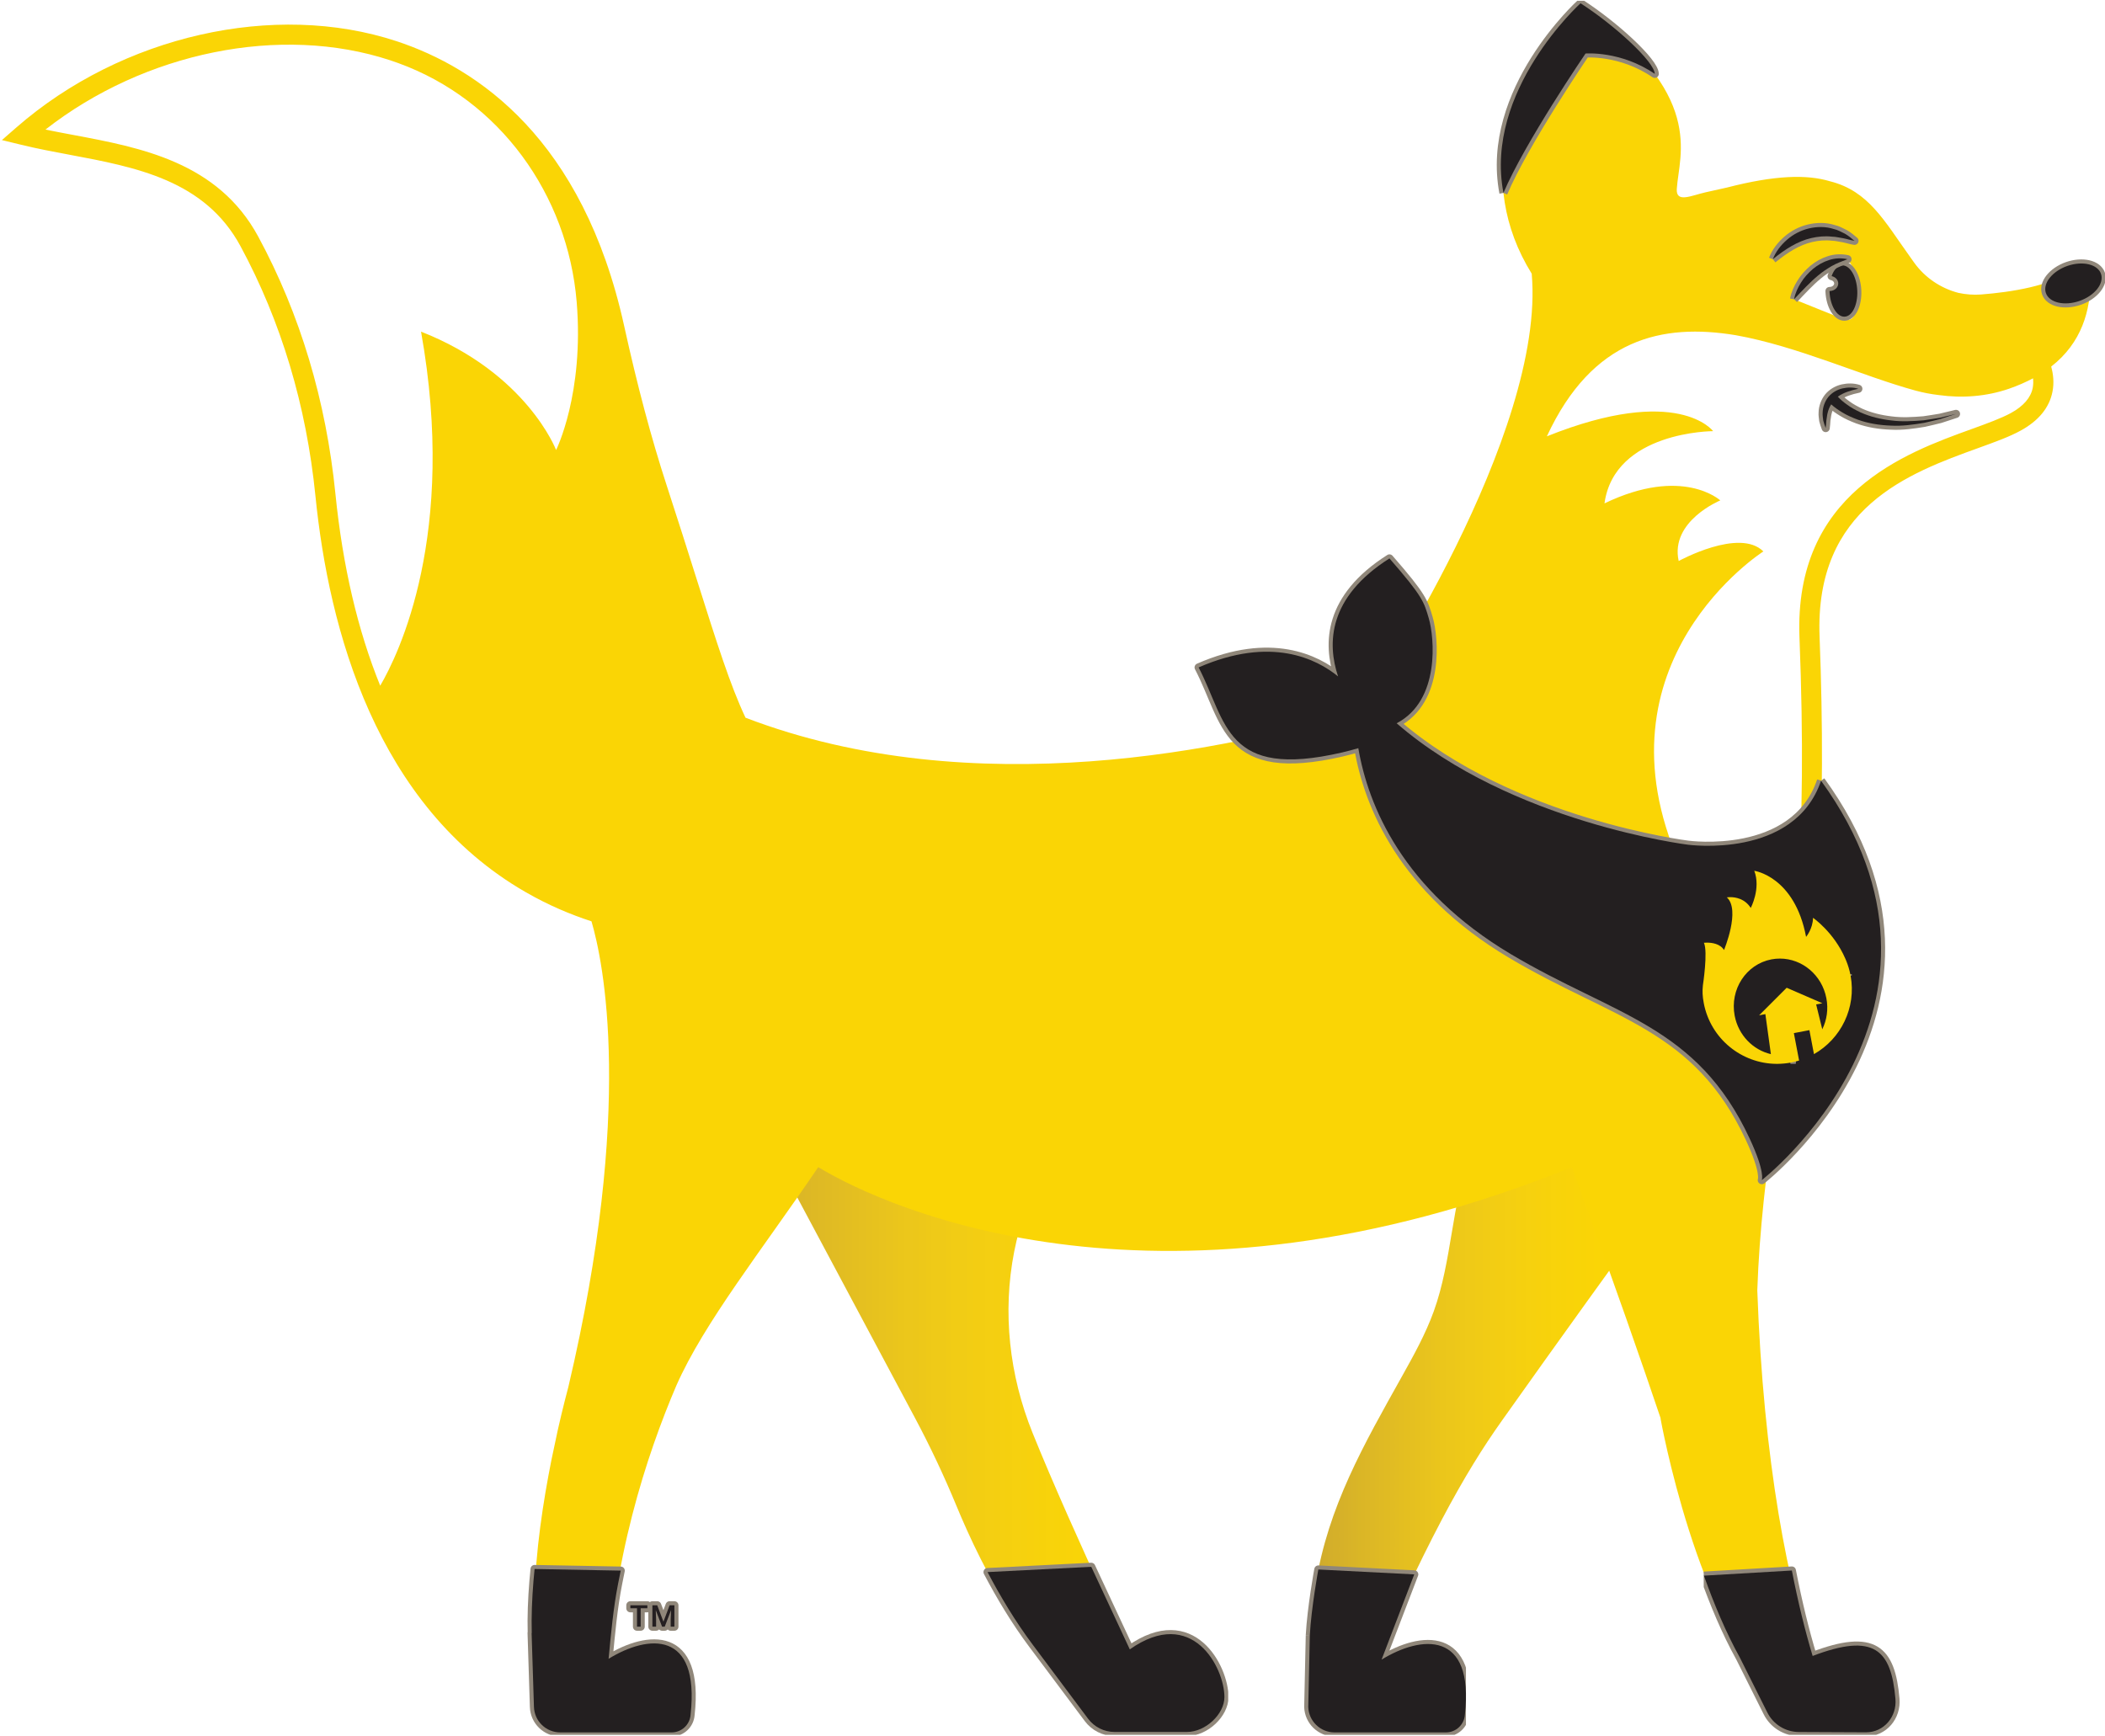
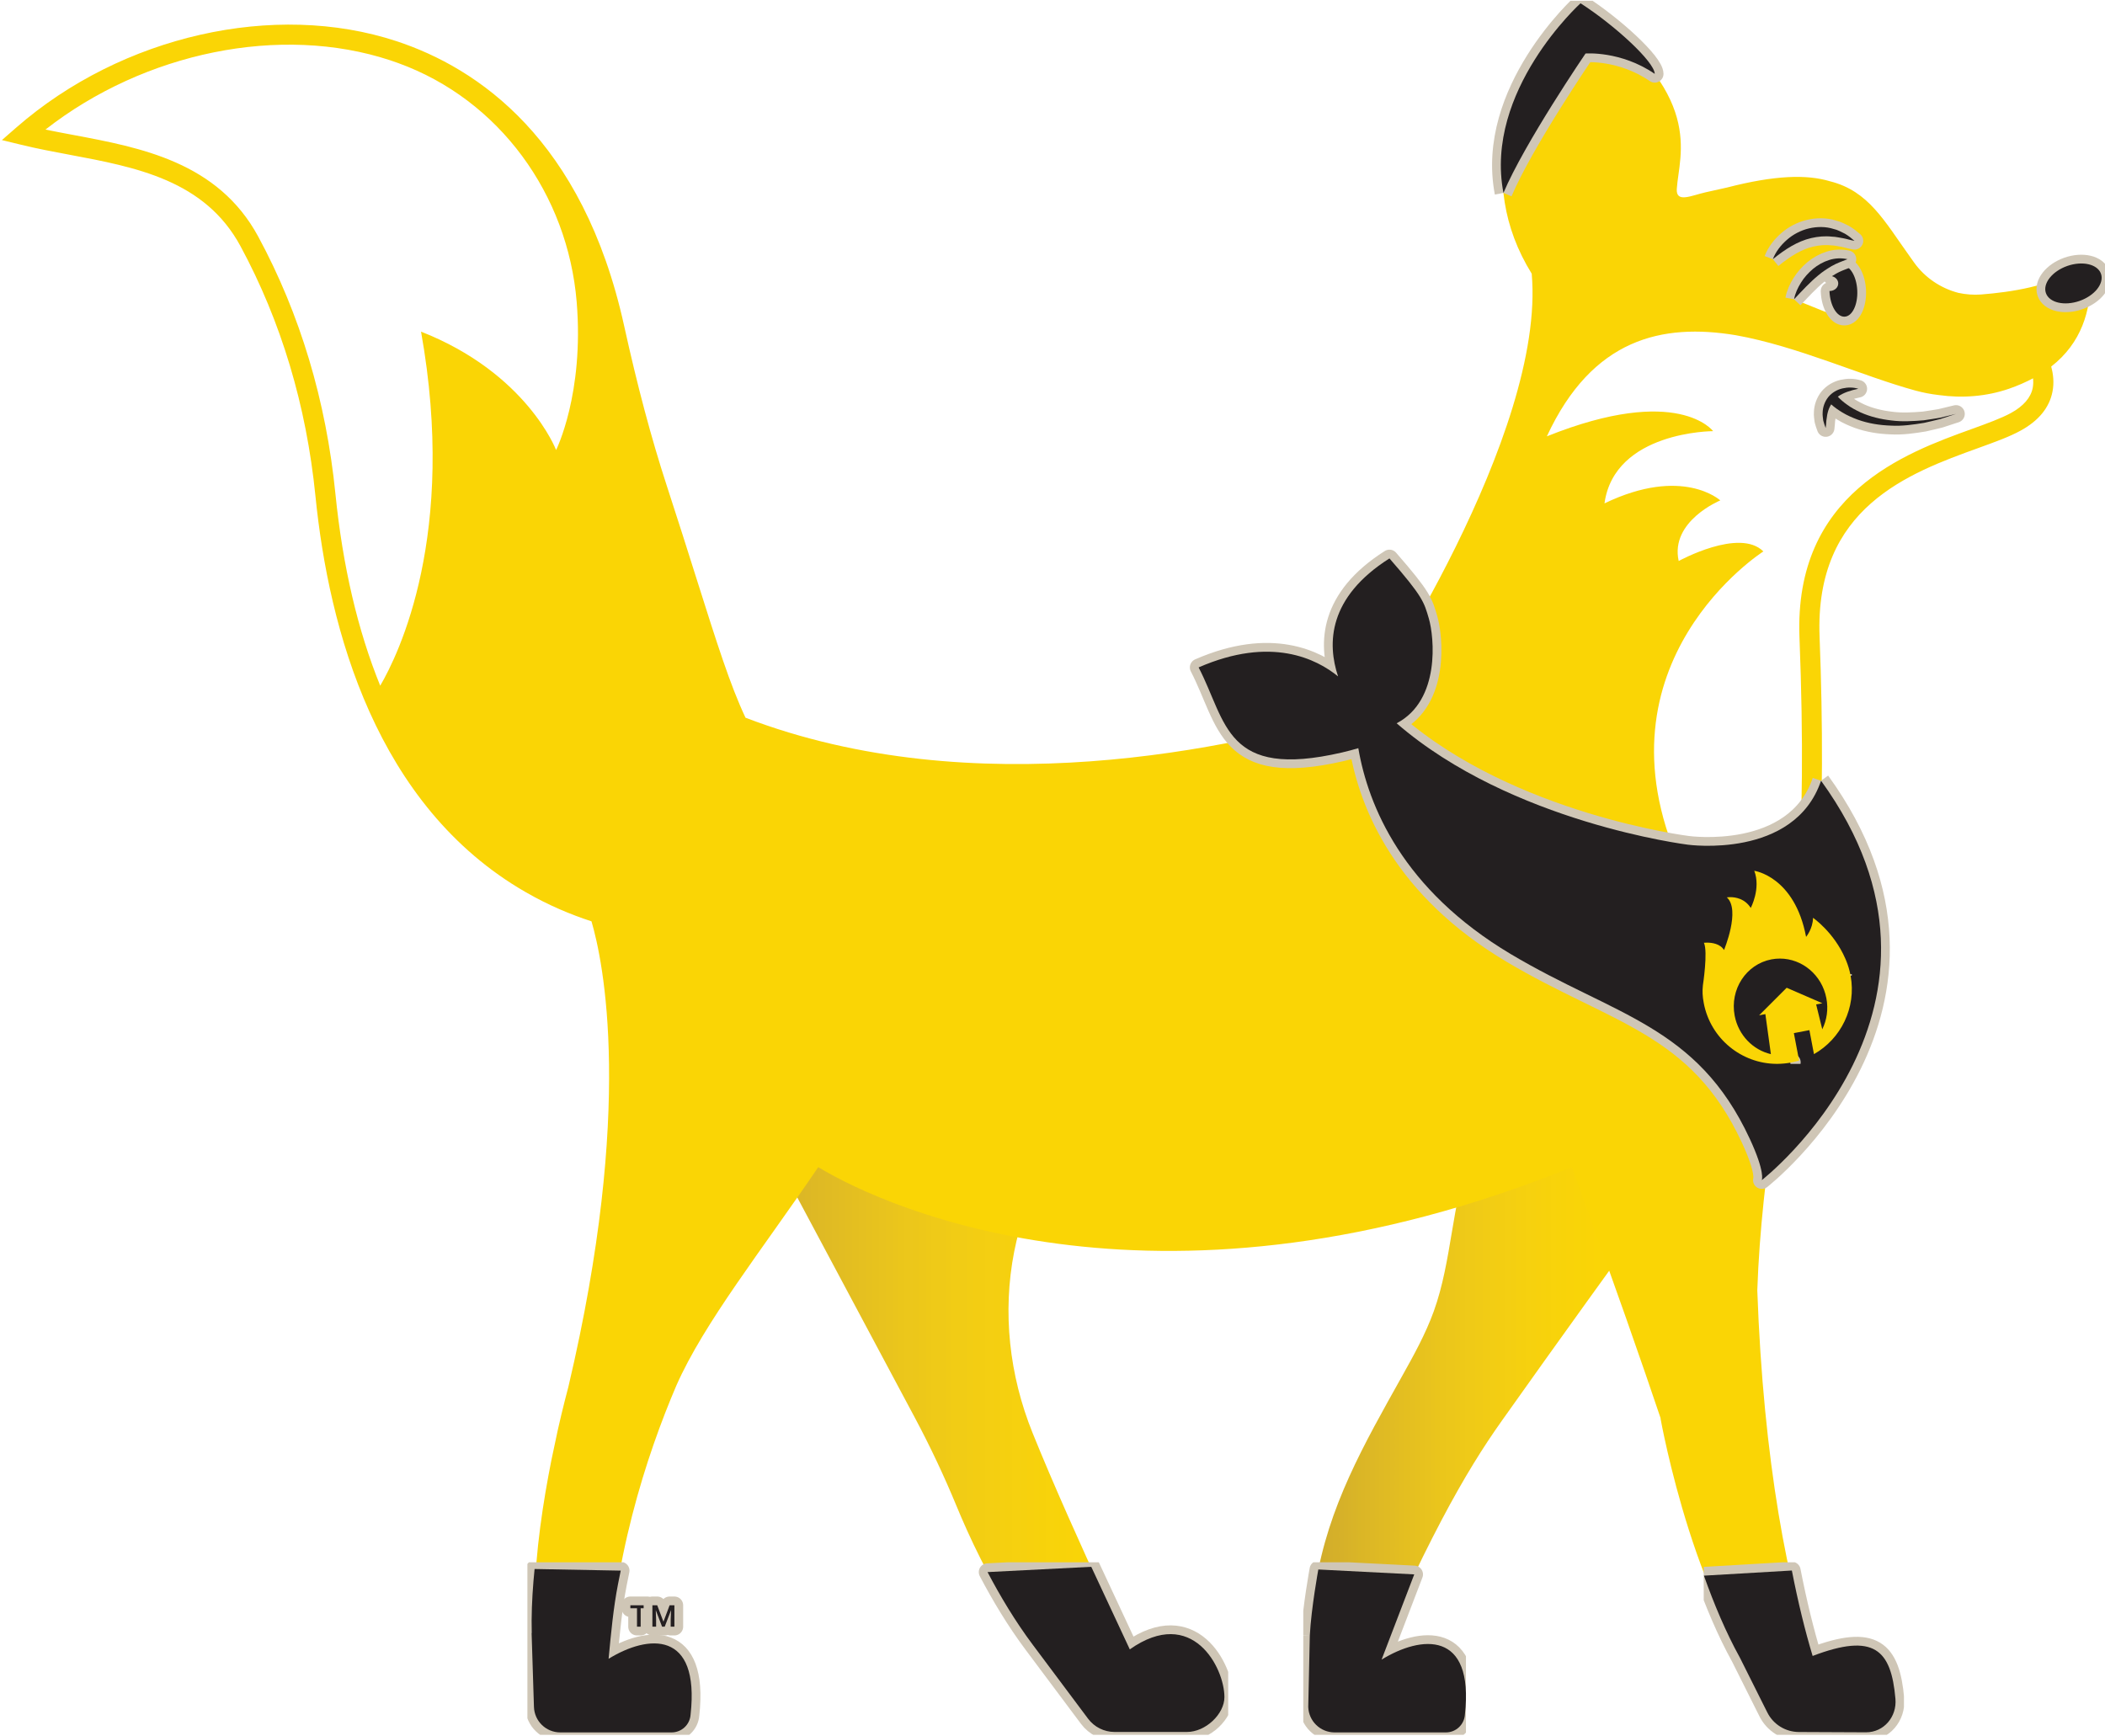
<svg xmlns="http://www.w3.org/2000/svg" width="168.21" height="138.71" viewBox="-0.145 0.145 168.211 138.71" fill="#000000">
-   <style>path[fill="rgb(13.725%, 12.157%, 12.549%)"],path[fill="rgb(14.117%, 12.157%, 12.941%)"]{stroke:#90877a;stroke-width:.65;stroke-linejoin:round;paint-order:stroke fill}</style>
+   <style>path[fill="rgb(13.725%, 12.157%, 12.549%)"],path[fill="rgb(14.117%, 12.157%, 12.941%)"]{stroke:#cfc6b6;stroke-width:1.4;stroke-linejoin:round;paint-order:stroke fill}</style>
  <defs>
    <clipPath id="clip-0">
      <path clip-rule="nonzero" d="M 57 85 L 92 85 L 92 138 L 57 138 Z M 57 85 " />
    </clipPath>
    <clipPath id="clip-1">
      <path clip-rule="nonzero" d="M 57.867 85.168 L 72.988 113.496 C 74.203 115.777 75.301 118.109 76.289 120.5 C 78.238 125.227 82.727 134.449 89.027 137.422 C 90.602 138.168 92.254 136.578 91.523 134.996 C 91.523 134.996 85.664 122.836 82.363 114.648 C 80.512 110.059 79.945 105.023 80.902 100.164 C 81.84 95.418 83.383 94.566 83.863 92.895 C 84.66 90.105 57.867 85.168 57.867 85.168 Z M 57.867 85.168 " />
    </clipPath>
    <linearGradient id="linear-pattern-0" gradientUnits="userSpaceOnUse" x1="0" y1="0" x2="1.016" y2="0" gradientTransform="matrix(33.83325, 0, 0, 33.83325, 57.86827, 111.3893)">
      <stop offset="0" stop-color="rgb(80.785%, 66.275%, 17.255%)" stop-opacity="1" />
      <stop offset="0.004" stop-color="rgb(80.785%, 66.275%, 17.255%)" stop-opacity="1" />
      <stop offset="0.008" stop-color="rgb(81.177%, 66.667%, 16.862%)" stop-opacity="1" />
      <stop offset="0.012" stop-color="rgb(81.177%, 66.667%, 16.862%)" stop-opacity="1" />
      <stop offset="0.016" stop-color="rgb(81.569%, 67.059%, 16.862%)" stop-opacity="1" />
      <stop offset="0.023" stop-color="rgb(81.569%, 67.059%, 16.862%)" stop-opacity="1" />
      <stop offset="0.031" stop-color="rgb(81.961%, 67.451%, 16.862%)" stop-opacity="1" />
      <stop offset="0.039" stop-color="rgb(81.961%, 67.451%, 16.862%)" stop-opacity="1" />
      <stop offset="0.047" stop-color="rgb(82.353%, 67.844%, 16.47%)" stop-opacity="1" />
      <stop offset="0.051" stop-color="rgb(82.353%, 68.236%, 16.47%)" stop-opacity="1" />
      <stop offset="0.055" stop-color="rgb(82.745%, 68.236%, 16.47%)" stop-opacity="1" />
      <stop offset="0.062" stop-color="rgb(82.745%, 68.628%, 16.47%)" stop-opacity="1" />
      <stop offset="0.066" stop-color="rgb(83.138%, 68.628%, 16.47%)" stop-opacity="1" />
      <stop offset="0.07" stop-color="rgb(83.138%, 69.02%, 16.078%)" stop-opacity="1" />
      <stop offset="0.078" stop-color="rgb(83.53%, 69.02%, 16.078%)" stop-opacity="1" />
      <stop offset="0.086" stop-color="rgb(83.53%, 69.02%, 16.078%)" stop-opacity="1" />
      <stop offset="0.094" stop-color="rgb(83.922%, 69.412%, 16.078%)" stop-opacity="1" />
      <stop offset="0.102" stop-color="rgb(83.922%, 69.412%, 16.078%)" stop-opacity="1" />
      <stop offset="0.109" stop-color="rgb(84.314%, 69.804%, 15.686%)" stop-opacity="1" />
      <stop offset="0.117" stop-color="rgb(84.314%, 69.804%, 15.686%)" stop-opacity="1" />
      <stop offset="0.125" stop-color="rgb(84.706%, 70.197%, 15.686%)" stop-opacity="1" />
      <stop offset="0.129" stop-color="rgb(84.706%, 70.589%, 15.686%)" stop-opacity="1" />
      <stop offset="0.133" stop-color="rgb(85.098%, 70.589%, 15.294%)" stop-opacity="1" />
      <stop offset="0.141" stop-color="rgb(85.098%, 70.981%, 15.294%)" stop-opacity="1" />
      <stop offset="0.145" stop-color="rgb(85.49%, 70.981%, 15.294%)" stop-opacity="1" />
      <stop offset="0.148" stop-color="rgb(85.49%, 71.373%, 14.902%)" stop-opacity="1" />
      <stop offset="0.156" stop-color="rgb(85.883%, 71.373%, 14.902%)" stop-opacity="1" />
      <stop offset="0.164" stop-color="rgb(85.883%, 71.373%, 14.902%)" stop-opacity="1" />
      <stop offset="0.172" stop-color="rgb(86.275%, 71.765%, 14.902%)" stop-opacity="1" />
      <stop offset="0.18" stop-color="rgb(86.275%, 71.765%, 14.902%)" stop-opacity="1" />
      <stop offset="0.188" stop-color="rgb(86.667%, 72.157%, 14.51%)" stop-opacity="1" />
      <stop offset="0.195" stop-color="rgb(86.667%, 72.157%, 14.51%)" stop-opacity="1" />
      <stop offset="0.203" stop-color="rgb(87.059%, 72.549%, 14.117%)" stop-opacity="1" />
      <stop offset="0.211" stop-color="rgb(87.059%, 72.549%, 14.117%)" stop-opacity="1" />
      <stop offset="0.219" stop-color="rgb(87.451%, 72.942%, 14.117%)" stop-opacity="1" />
      <stop offset="0.227" stop-color="rgb(87.451%, 72.942%, 14.117%)" stop-opacity="1" />
      <stop offset="0.234" stop-color="rgb(87.843%, 73.334%, 13.725%)" stop-opacity="1" />
      <stop offset="0.242" stop-color="rgb(87.843%, 73.334%, 13.725%)" stop-opacity="1" />
      <stop offset="0.25" stop-color="rgb(88.235%, 73.726%, 13.725%)" stop-opacity="1" />
      <stop offset="0.258" stop-color="rgb(88.235%, 73.726%, 13.725%)" stop-opacity="1" />
      <stop offset="0.266" stop-color="rgb(88.628%, 74.118%, 13.333%)" stop-opacity="1" />
      <stop offset="0.273" stop-color="rgb(88.628%, 74.118%, 13.333%)" stop-opacity="1" />
      <stop offset="0.281" stop-color="rgb(89.02%, 74.51%, 12.941%)" stop-opacity="1" />
      <stop offset="0.289" stop-color="rgb(89.02%, 74.51%, 12.941%)" stop-opacity="1" />
      <stop offset="0.297" stop-color="rgb(89.412%, 74.902%, 12.549%)" stop-opacity="1" />
      <stop offset="0.305" stop-color="rgb(89.412%, 74.902%, 12.549%)" stop-opacity="1" />
      <stop offset="0.312" stop-color="rgb(89.804%, 75.294%, 12.549%)" stop-opacity="1" />
      <stop offset="0.32" stop-color="rgb(89.804%, 75.294%, 12.549%)" stop-opacity="1" />
      <stop offset="0.328" stop-color="rgb(90.196%, 75.687%, 12.157%)" stop-opacity="1" />
      <stop offset="0.336" stop-color="rgb(90.196%, 75.687%, 12.157%)" stop-opacity="1" />
      <stop offset="0.344" stop-color="rgb(90.588%, 76.079%, 11.765%)" stop-opacity="1" />
      <stop offset="0.352" stop-color="rgb(90.588%, 76.079%, 11.765%)" stop-opacity="1" />
      <stop offset="0.359" stop-color="rgb(90.981%, 76.471%, 11.765%)" stop-opacity="1" />
      <stop offset="0.367" stop-color="rgb(90.981%, 76.471%, 11.765%)" stop-opacity="1" />
      <stop offset="0.375" stop-color="rgb(91.373%, 76.863%, 11.372%)" stop-opacity="1" />
      <stop offset="0.383" stop-color="rgb(91.373%, 76.863%, 11.372%)" stop-opacity="1" />
      <stop offset="0.391" stop-color="rgb(91.765%, 77.255%, 10.98%)" stop-opacity="1" />
      <stop offset="0.398" stop-color="rgb(91.765%, 77.255%, 10.98%)" stop-opacity="1" />
      <stop offset="0.406" stop-color="rgb(92.157%, 77.647%, 10.588%)" stop-opacity="1" />
      <stop offset="0.422" stop-color="rgb(92.549%, 78.04%, 10.588%)" stop-opacity="1" />
      <stop offset="0.43" stop-color="rgb(92.549%, 78.04%, 10.588%)" stop-opacity="1" />
      <stop offset="0.438" stop-color="rgb(92.549%, 78.04%, 10.196%)" stop-opacity="1" />
      <stop offset="0.445" stop-color="rgb(92.549%, 78.04%, 10.196%)" stop-opacity="1" />
      <stop offset="0.453" stop-color="rgb(92.941%, 78.432%, 9.804%)" stop-opacity="1" />
      <stop offset="0.461" stop-color="rgb(92.941%, 78.432%, 9.804%)" stop-opacity="1" />
      <stop offset="0.469" stop-color="rgb(93.333%, 78.824%, 9.412%)" stop-opacity="1" />
      <stop offset="0.484" stop-color="rgb(93.726%, 79.216%, 9.412%)" stop-opacity="1" />
      <stop offset="0.492" stop-color="rgb(93.726%, 79.216%, 9.412%)" stop-opacity="1" />
      <stop offset="0.5" stop-color="rgb(93.726%, 79.216%, 9.019%)" stop-opacity="1" />
      <stop offset="0.508" stop-color="rgb(93.726%, 79.216%, 9.019%)" stop-opacity="1" />
      <stop offset="0.516" stop-color="rgb(94.118%, 79.608%, 8.627%)" stop-opacity="1" />
      <stop offset="0.531" stop-color="rgb(94.51%, 80%, 8.235%)" stop-opacity="1" />
      <stop offset="0.547" stop-color="rgb(94.51%, 80%, 8.235%)" stop-opacity="1" />
      <stop offset="0.555" stop-color="rgb(94.51%, 80%, 8.235%)" stop-opacity="1" />
      <stop offset="0.562" stop-color="rgb(94.902%, 80.392%, 7.843%)" stop-opacity="1" />
      <stop offset="0.57" stop-color="rgb(94.902%, 80.392%, 7.843%)" stop-opacity="1" />
      <stop offset="0.578" stop-color="rgb(95.294%, 80.392%, 7.451%)" stop-opacity="1" />
      <stop offset="0.586" stop-color="rgb(95.294%, 80.392%, 7.451%)" stop-opacity="1" />
      <stop offset="0.594" stop-color="rgb(95.294%, 80.785%, 7.059%)" stop-opacity="1" />
      <stop offset="0.609" stop-color="rgb(95.686%, 81.177%, 7.059%)" stop-opacity="1" />
      <stop offset="0.617" stop-color="rgb(95.686%, 81.177%, 7.059%)" stop-opacity="1" />
      <stop offset="0.625" stop-color="rgb(95.686%, 81.177%, 6.667%)" stop-opacity="1" />
      <stop offset="0.633" stop-color="rgb(95.686%, 81.177%, 6.667%)" stop-opacity="1" />
      <stop offset="0.641" stop-color="rgb(96.078%, 81.569%, 6.274%)" stop-opacity="1" />
      <stop offset="0.656" stop-color="rgb(96.078%, 81.569%, 5.882%)" stop-opacity="1" />
      <stop offset="0.672" stop-color="rgb(96.471%, 81.961%, 5.882%)" stop-opacity="1" />
      <stop offset="0.68" stop-color="rgb(96.471%, 81.961%, 5.882%)" stop-opacity="1" />
      <stop offset="0.688" stop-color="rgb(96.471%, 81.961%, 5.49%)" stop-opacity="1" />
      <stop offset="0.695" stop-color="rgb(96.471%, 81.961%, 5.49%)" stop-opacity="1" />
      <stop offset="0.703" stop-color="rgb(96.863%, 81.961%, 5.098%)" stop-opacity="1" />
      <stop offset="0.711" stop-color="rgb(96.863%, 81.961%, 5.098%)" stop-opacity="1" />
      <stop offset="0.719" stop-color="rgb(96.863%, 82.353%, 4.706%)" stop-opacity="1" />
      <stop offset="0.734" stop-color="rgb(96.863%, 82.353%, 4.314%)" stop-opacity="1" />
      <stop offset="0.75" stop-color="rgb(97.255%, 82.745%, 4.314%)" stop-opacity="1" />
      <stop offset="0.758" stop-color="rgb(97.255%, 82.745%, 4.314%)" stop-opacity="1" />
      <stop offset="0.766" stop-color="rgb(97.255%, 82.745%, 3.922%)" stop-opacity="1" />
      <stop offset="0.781" stop-color="rgb(97.255%, 82.745%, 3.529%)" stop-opacity="1" />
      <stop offset="0.797" stop-color="rgb(97.647%, 82.745%, 3.529%)" stop-opacity="1" />
      <stop offset="0.812" stop-color="rgb(97.647%, 83.138%, 3.137%)" stop-opacity="1" />
      <stop offset="0.828" stop-color="rgb(97.647%, 83.138%, 3.137%)" stop-opacity="1" />
      <stop offset="0.844" stop-color="rgb(97.647%, 83.138%, 2.745%)" stop-opacity="1" />
      <stop offset="0.859" stop-color="rgb(98.039%, 83.138%, 2.745%)" stop-opacity="1" />
      <stop offset="0.875" stop-color="rgb(98.039%, 83.53%, 2.353%)" stop-opacity="1" />
      <stop offset="0.906" stop-color="rgb(98.039%, 83.53%, 2.353%)" stop-opacity="1" />
      <stop offset="0.938" stop-color="rgb(98.039%, 83.53%, 1.961%)" stop-opacity="1" />
      <stop offset="1" stop-color="rgb(98.039%, 83.53%, 1.961%)" stop-opacity="1" />
    </linearGradient>
    <clipPath id="clip-2">
      <path clip-rule="nonzero" d="M 104 87 L 131 87 L 131 138 L 104 138 Z M 104 87 " />
    </clipPath>
    <clipPath id="clip-3">
      <path clip-rule="nonzero" d="M 116.766 93.707 C 116.531 93.801 116.5 95.203 116.449 95.461 C 116.238 96.512 116.047 97.562 115.875 98.613 C 115.516 100.746 115.164 102.898 114.43 104.938 C 113.766 106.773 112.812 108.488 111.859 110.191 C 108.875 115.535 105.98 120.543 104.992 126.77 C 104.516 129.762 104.262 132.797 104.574 135.809 C 104.773 137.758 107.461 138.141 108.223 136.34 C 113.766 123.301 116.98 117.762 119.852 113.711 C 124.379 107.312 130.059 99.465 130.059 99.465 L 128.168 87.996 Z M 116.766 93.707 " />
    </clipPath>
    <linearGradient id="linear-pattern-1" gradientUnits="userSpaceOnUse" x1="-0.007" y1="0" x2="1" y2="0" gradientTransform="matrix(25.6221, 0, 0, 25.6221, 104.4373, 112.7491)">
      <stop offset="0" stop-color="rgb(80.785%, 66.275%, 17.255%)" stop-opacity="1" />
      <stop offset="0.008" stop-color="rgb(80.785%, 66.275%, 17.255%)" stop-opacity="1" />
      <stop offset="0.016" stop-color="rgb(81.177%, 66.667%, 17.255%)" stop-opacity="1" />
      <stop offset="0.023" stop-color="rgb(81.569%, 67.059%, 16.862%)" stop-opacity="1" />
      <stop offset="0.031" stop-color="rgb(81.569%, 67.059%, 16.862%)" stop-opacity="1" />
      <stop offset="0.047" stop-color="rgb(81.961%, 67.451%, 16.862%)" stop-opacity="1" />
      <stop offset="0.055" stop-color="rgb(82.353%, 67.844%, 16.47%)" stop-opacity="1" />
      <stop offset="0.062" stop-color="rgb(82.353%, 68.236%, 16.47%)" stop-opacity="1" />
      <stop offset="0.07" stop-color="rgb(82.745%, 68.628%, 16.47%)" stop-opacity="1" />
      <stop offset="0.078" stop-color="rgb(83.138%, 68.628%, 16.47%)" stop-opacity="1" />
      <stop offset="0.086" stop-color="rgb(83.53%, 69.02%, 16.078%)" stop-opacity="1" />
      <stop offset="0.094" stop-color="rgb(83.53%, 69.02%, 16.078%)" stop-opacity="1" />
      <stop offset="0.109" stop-color="rgb(83.922%, 69.412%, 16.078%)" stop-opacity="1" />
      <stop offset="0.125" stop-color="rgb(84.314%, 69.804%, 15.686%)" stop-opacity="1" />
      <stop offset="0.133" stop-color="rgb(84.706%, 70.197%, 15.686%)" stop-opacity="1" />
      <stop offset="0.141" stop-color="rgb(84.706%, 70.589%, 15.686%)" stop-opacity="1" />
      <stop offset="0.148" stop-color="rgb(85.098%, 70.589%, 15.294%)" stop-opacity="1" />
      <stop offset="0.156" stop-color="rgb(85.098%, 70.981%, 15.294%)" stop-opacity="1" />
      <stop offset="0.164" stop-color="rgb(85.49%, 71.373%, 14.902%)" stop-opacity="1" />
      <stop offset="0.172" stop-color="rgb(85.883%, 71.373%, 14.902%)" stop-opacity="1" />
      <stop offset="0.188" stop-color="rgb(86.275%, 71.765%, 14.902%)" stop-opacity="1" />
      <stop offset="0.203" stop-color="rgb(86.667%, 72.157%, 14.51%)" stop-opacity="1" />
      <stop offset="0.219" stop-color="rgb(87.059%, 72.549%, 14.117%)" stop-opacity="1" />
      <stop offset="0.234" stop-color="rgb(87.451%, 72.942%, 14.117%)" stop-opacity="1" />
      <stop offset="0.25" stop-color="rgb(87.843%, 73.334%, 13.725%)" stop-opacity="1" />
      <stop offset="0.266" stop-color="rgb(88.235%, 73.726%, 13.725%)" stop-opacity="1" />
      <stop offset="0.281" stop-color="rgb(88.628%, 74.118%, 13.333%)" stop-opacity="1" />
      <stop offset="0.297" stop-color="rgb(89.02%, 74.51%, 12.941%)" stop-opacity="1" />
      <stop offset="0.312" stop-color="rgb(89.412%, 74.902%, 12.549%)" stop-opacity="1" />
      <stop offset="0.328" stop-color="rgb(89.804%, 75.294%, 12.549%)" stop-opacity="1" />
      <stop offset="0.344" stop-color="rgb(90.196%, 75.687%, 12.157%)" stop-opacity="1" />
      <stop offset="0.359" stop-color="rgb(90.588%, 76.079%, 11.765%)" stop-opacity="1" />
      <stop offset="0.375" stop-color="rgb(90.981%, 76.471%, 11.765%)" stop-opacity="1" />
      <stop offset="0.391" stop-color="rgb(91.373%, 76.863%, 11.372%)" stop-opacity="1" />
      <stop offset="0.406" stop-color="rgb(91.765%, 77.255%, 10.98%)" stop-opacity="1" />
      <stop offset="0.422" stop-color="rgb(92.157%, 77.647%, 10.588%)" stop-opacity="1" />
      <stop offset="0.438" stop-color="rgb(92.549%, 78.04%, 10.588%)" stop-opacity="1" />
      <stop offset="0.453" stop-color="rgb(92.549%, 78.04%, 10.196%)" stop-opacity="1" />
      <stop offset="0.469" stop-color="rgb(92.941%, 78.432%, 9.804%)" stop-opacity="1" />
      <stop offset="0.484" stop-color="rgb(93.333%, 78.824%, 9.412%)" stop-opacity="1" />
      <stop offset="0.5" stop-color="rgb(93.726%, 79.216%, 9.412%)" stop-opacity="1" />
      <stop offset="0.516" stop-color="rgb(93.726%, 79.216%, 9.019%)" stop-opacity="1" />
      <stop offset="0.531" stop-color="rgb(94.118%, 79.608%, 8.627%)" stop-opacity="1" />
      <stop offset="0.562" stop-color="rgb(94.51%, 80%, 8.235%)" stop-opacity="1" />
      <stop offset="0.578" stop-color="rgb(94.902%, 80.392%, 7.843%)" stop-opacity="1" />
      <stop offset="0.594" stop-color="rgb(95.294%, 80.392%, 7.451%)" stop-opacity="1" />
      <stop offset="0.609" stop-color="rgb(95.294%, 80.785%, 7.059%)" stop-opacity="1" />
      <stop offset="0.625" stop-color="rgb(95.686%, 81.177%, 7.059%)" stop-opacity="1" />
      <stop offset="0.641" stop-color="rgb(95.686%, 81.177%, 6.667%)" stop-opacity="1" />
      <stop offset="0.656" stop-color="rgb(96.078%, 81.569%, 6.274%)" stop-opacity="1" />
      <stop offset="0.672" stop-color="rgb(96.078%, 81.569%, 5.882%)" stop-opacity="1" />
      <stop offset="0.688" stop-color="rgb(96.471%, 81.961%, 5.882%)" stop-opacity="1" />
      <stop offset="0.703" stop-color="rgb(96.471%, 81.961%, 5.49%)" stop-opacity="1" />
      <stop offset="0.719" stop-color="rgb(96.863%, 81.961%, 5.098%)" stop-opacity="1" />
      <stop offset="0.734" stop-color="rgb(96.863%, 82.353%, 4.706%)" stop-opacity="1" />
      <stop offset="0.75" stop-color="rgb(96.863%, 82.353%, 4.314%)" stop-opacity="1" />
      <stop offset="0.766" stop-color="rgb(97.255%, 82.745%, 4.314%)" stop-opacity="1" />
      <stop offset="0.781" stop-color="rgb(97.255%, 82.745%, 3.922%)" stop-opacity="1" />
      <stop offset="0.797" stop-color="rgb(97.255%, 82.745%, 3.529%)" stop-opacity="1" />
      <stop offset="0.812" stop-color="rgb(97.647%, 82.745%, 3.529%)" stop-opacity="1" />
      <stop offset="0.844" stop-color="rgb(97.647%, 83.138%, 3.137%)" stop-opacity="1" />
      <stop offset="0.859" stop-color="rgb(97.647%, 83.138%, 2.745%)" stop-opacity="1" />
      <stop offset="0.875" stop-color="rgb(98.039%, 83.138%, 2.745%)" stop-opacity="1" />
      <stop offset="0.906" stop-color="rgb(98.039%, 83.53%, 2.353%)" stop-opacity="1" />
      <stop offset="0.922" stop-color="rgb(98.039%, 83.53%, 2.353%)" stop-opacity="1" />
      <stop offset="0.938" stop-color="rgb(98.039%, 83.53%, 1.961%)" stop-opacity="1" />
      <stop offset="1" stop-color="rgb(98.039%, 83.53%, 1.961%)" stop-opacity="1" />
    </linearGradient>
    <clipPath id="clip-4">
      <path clip-rule="nonzero" d="M 0 0.207 L 167 0.207 L 167 138 L 0 138 Z M 0 0.207 " />
    </clipPath>
    <clipPath id="clip-5">
      <path clip-rule="nonzero" d="M 119 0.207 L 133 0.207 L 133 16 L 119 16 Z M 119 0.207 " />
    </clipPath>
    <clipPath id="clip-6">
      <path clip-rule="nonzero" d="M 104 125 L 117 125 L 117 138.793 L 104 138.793 Z M 104 125 " />
    </clipPath>
    <clipPath id="clip-7">
      <path clip-rule="nonzero" d="M 78 125 L 98 125 L 98 138.793 L 78 138.793 Z M 78 125 " />
    </clipPath>
    <clipPath id="clip-8">
      <path clip-rule="nonzero" d="M 42 125 L 56 125 L 56 138.793 L 42 138.793 Z M 42 125 " />
    </clipPath>
    <clipPath id="clip-9">
      <path clip-rule="nonzero" d="M 136 125 L 152 125 L 152 138.793 L 136 138.793 Z M 136 125 " />
    </clipPath>
    <clipPath id="clip-10">
      <path clip-rule="nonzero" d="M 142 78 L 147.836 78 L 147.836 85.168 L 142 85.168 Z M 142 78 " />
    </clipPath>
    <clipPath id="clip-11">
      <path clip-rule="nonzero" d="M 135.906 69.738 L 147.836 69.738 L 147.836 85.168 L 135.906 85.168 Z M 135.906 69.738 " />
    </clipPath>
  </defs>
  <g clip-path="url(#clip-0)">
    <g clip-path="url(#clip-1)">
      <path fill-rule="nonzero" fill="url(#linear-pattern-0)" d="M 57.867 85.168 L 57.867 138.168 L 92.254 138.168 L 92.254 85.168 Z M 57.867 85.168 " />
    </g>
  </g>
  <g clip-path="url(#clip-2)">
    <g clip-path="url(#clip-3)">
      <path fill-rule="nonzero" fill="url(#linear-pattern-1)" d="M 104.262 87.996 L 104.262 138.141 L 130.059 138.141 L 130.059 87.996 Z M 104.262 87.996 " />
    </g>
  </g>
  <path fill-rule="nonzero" fill="rgb(100%, 100%, 100%)" fill-opacity="1" d="M 31.031 4.961 C 22.277 2.074 11.406 4.309 3.488 10.5 C 4.199 10.645 4.934 10.785 5.688 10.926 C 11.117 11.945 17.27 13.098 20.492 19.055 C 23.84 25.25 25.914 32.172 26.66 39.625 C 27.242 45.402 28.445 50.531 30.238 54.945 C 31.707 52.438 36.398 42.848 33.5 26.648 C 41.953 29.973 44.293 36.109 44.293 36.109 C 44.293 36.109 46.539 31.625 45.938 24.281 C 45.227 15.688 39.773 8.117 31.672 5.184 C 31.457 5.105 31.242 5.031 31.031 4.961 " />
  <path fill-rule="nonzero" fill="rgb(100%, 100%, 100%)" fill-opacity="1" d="M 160.523 31.137 C 158.156 31.992 155.562 32.066 153.137 31.402 C 143.711 28.828 130.16 20.402 123.383 35.016 C 133.879 30.809 136.668 34.602 136.668 34.602 C 136.668 34.602 128.789 34.602 127.988 40.375 C 134.234 37.363 137.246 40.137 137.246 40.137 C 137.246 40.137 133.211 41.793 133.918 44.98 C 133.918 44.98 138.777 42.305 140.688 44.215 C 140.688 44.215 123.027 55.453 137.906 75.82 C 137.828 75.863 137.73 75.883 137.621 75.895 L 142.25 79.23 C 144.375 78.168 144.906 64.617 144.375 51.066 C 143.844 37.516 156.598 36.188 160.848 33.863 C 162.949 32.715 163.227 31.195 162.977 29.949 C 162.281 30.395 161.469 30.793 160.523 31.137 " />
  <g clip-path="url(#clip-4)">
    <path fill-rule="nonzero" fill="rgb(98.039%, 83.53%, 1.961%)" fill-opacity="1" d="M 162.293 31.133 C 162.141 31.922 161.551 32.605 160.543 33.156 C 159.773 33.574 158.672 33.977 157.398 34.438 C 152.086 36.359 143.199 39.574 143.652 51.098 C 144.305 67.781 143.23 76.703 142.172 78.293 C 142.117 78.258 142.062 78.215 142.004 78.18 C 138.566 75.984 135.738 72.922 134.086 69.191 C 126.922 53.027 140.766 44.215 140.766 44.215 C 138.855 42.305 134 44.98 134 44.98 C 133.293 41.793 137.324 40.137 137.324 40.137 C 137.324 40.137 134.312 37.363 128.07 40.375 C 128.867 34.602 136.75 34.602 136.75 34.602 C 136.75 34.602 133.961 30.809 123.465 35.016 C 127.105 27.164 132.703 25.965 138.562 26.934 C 143.52 27.82 148.641 30.191 152.918 31.359 C 153.535 31.527 154.164 31.648 154.797 31.719 C 156.672 31.98 158.586 31.832 160.387 31.215 C 161.102 30.969 161.738 30.684 162.316 30.379 C 162.34 30.625 162.34 30.879 162.293 31.133 M 44.293 36.109 C 44.293 36.109 41.953 29.969 33.5 26.648 C 36.398 42.848 31.707 52.438 30.238 54.945 C 28.445 50.531 27.242 45.402 26.66 39.621 C 25.914 32.172 23.84 25.25 20.492 19.055 C 17.27 13.098 11.117 11.941 5.688 10.926 C 4.934 10.785 4.199 10.645 3.488 10.5 C 11.41 4.309 22.277 2.078 31.031 4.961 C 31.242 5.031 31.453 5.105 31.672 5.184 C 39.773 8.117 45.227 15.688 45.938 24.281 C 46.543 31.625 44.293 36.109 44.293 36.109 M 166.914 22.465 C 166.914 22.035 166.574 21.719 166.199 21.688 C 165.969 21.582 165.691 21.578 165.457 21.746 C 163.695 22.996 160.617 23.488 158.164 23.68 C 157.551 23.727 156.941 23.676 156.352 23.551 C 154.949 23.184 153.688 22.348 152.816 21.133 L 152.5 20.688 C 150.453 17.84 149.195 15.41 146.094 14.633 C 144.234 14.074 141.699 14.141 137.84 15.137 L 136.137 15.516 C 135.012 15.77 133.777 16.395 133.848 15.246 C 134.023 12.457 136.223 7.719 126.234 0.59 C 120.301 6.145 117.641 14.59 122.254 22.016 C 123.395 34.801 109.473 55.812 108.594 56.891 C 98.293 60.02 77.672 64.488 59.43 57.504 C 58.215 54.934 57.148 51.566 55.496 46.336 C 54.82 44.191 54.051 41.762 53.133 38.949 C 51.906 35.188 50.793 31.008 49.727 26.172 C 46.441 11.254 38.02 5.57 31.535 3.434 C 21.789 0.223 9.59 2.988 1.176 10.32 L 0.008 11.34 L 1.516 11.707 C 2.77 12.016 4.102 12.266 5.391 12.508 C 10.715 13.504 16.219 14.539 19.074 19.82 C 22.32 25.828 24.336 32.543 25.062 39.785 C 26.129 50.434 29.91 64.57 41.863 71.445 C 43.68 72.492 45.465 73.238 47.121 73.777 C 48.051 76.945 50.543 88.637 45.273 110.984 C 45.184 111.324 44.848 112.578 44.441 114.371 L 43.918 116.836 C 42.625 123.332 41.352 133.242 44.758 136.5 C 46.098 137.785 48.316 136.805 48.375 134.949 C 48.688 125.016 51.543 116.395 53.898 110.887 C 56.117 105.855 60.699 100.113 65.242 93.422 C 71.086 96.965 93.051 106.531 125.465 93.422 C 128.914 102.883 131.145 109.301 132.559 113.5 L 132.547 113.504 C 132.547 113.504 135.477 129.895 141.875 135.609 C 143.406 136.977 145.742 135.375 145.031 133.453 C 142.742 127.227 140.762 116.82 140.281 103.266 C 140.609 93.668 142.59 83.879 143.449 79.23 C 144.137 78.176 144.816 75.758 145.191 69.883 C 145.512 64.828 145.535 58.137 145.258 51.035 C 144.852 40.688 152.418 37.949 157.945 35.949 C 159.285 35.465 160.438 35.047 161.312 34.566 C 162.766 33.773 163.625 32.719 163.871 31.438 C 164.008 30.73 163.934 30.047 163.766 29.441 C 166.215 27.531 166.914 24.953 166.914 22.465 " />
  </g>
  <g clip-path="url(#clip-5)">
    <path fill-rule="nonzero" fill="rgb(13.725%, 12.157%, 12.549%)" fill-opacity="1" d="M 119.996 15.562 C 121.676 11.582 126.555 4.422 126.555 4.422 C 126.555 4.422 129.363 4.184 132.086 6.047 C 132.062 5.074 128.863 2.145 126.156 0.406 C 126.156 0.406 118.434 7.395 119.996 15.562 " />
  </g>
  <g clip-path="url(#clip-6)">
    <path fill-rule="nonzero" fill="rgb(13.725%, 12.157%, 12.549%)" fill-opacity="1" d="M 104.523 130.84 L 104.398 136.562 C 104.434 137.695 105.363 138.598 106.5 138.598 L 115.398 138.598 C 116.199 138.598 116.859 137.98 116.914 137.184 C 117.668 130.398 113.41 130.84 110.258 132.781 L 112.867 125.969 L 105.203 125.578 C 105.203 125.578 104.641 128.629 104.523 130.84 " />
  </g>
  <g clip-path="url(#clip-7)">
    <path fill-rule="nonzero" fill="rgb(13.725%, 12.157%, 12.549%)" fill-opacity="1" d="M 90.137 131.961 C 88.855 129.199 87.98 127.324 87.059 125.363 L 78.77 125.785 C 79.773 127.695 80.984 129.723 82.379 131.586 L 86.801 137.5 C 87.301 138.168 88.082 138.562 88.918 138.562 L 94.707 138.562 C 96.203 138.562 97.699 137.125 97.699 135.777 C 97.699 133.418 95.129 128.449 90.137 131.961 " />
  </g>
  <g clip-path="url(#clip-8)">
    <path fill-rule="nonzero" fill="rgb(13.725%, 12.157%, 12.549%)" fill-opacity="1" d="M 48.488 132.715 C 48.688 130.625 48.867 128.664 49.242 126.738 C 49.309 126.379 49.383 126.023 49.457 125.668 L 42.574 125.539 C 42.539 125.863 42.508 126.188 42.484 126.512 C 42.367 127.934 42.312 129.34 42.348 130.672 L 42.336 130.652 L 42.523 136.562 C 42.559 137.695 43.488 138.598 44.625 138.598 L 53.523 138.598 C 54.324 138.598 54.984 137.98 55.039 137.184 C 55.793 130.395 51.641 130.773 48.488 132.715 " />
  </g>
  <g clip-path="url(#clip-9)">
    <path fill-rule="nonzero" fill="rgb(13.725%, 12.157%, 12.549%)" fill-opacity="1" d="M 151.32 135.918 C 150.98 131.988 149.621 130.613 144.703 132.488 C 144.105 130.5 143.543 128.223 143.043 125.66 L 136.016 126.07 C 136.809 128.305 137.766 130.594 138.891 132.625 L 141.078 136.996 C 141.555 137.957 142.531 138.562 143.605 138.566 L 148.965 138.59 C 150.398 138.594 151.445 137.344 151.32 135.918 " />
  </g>
  <path fill-rule="nonzero" fill="rgb(13.725%, 12.157%, 12.549%)" fill-opacity="1" d="M 145.375 62.539 C 143.238 68.84 134.73 67.652 134.73 67.652 C 134.73 67.652 120.641 65.91 111.461 57.949 C 114.98 56.109 114.461 51.039 114.035 49.582 C 113.648 48.258 113.566 47.844 110.887 44.773 C 105.965 47.895 105.906 51.586 106.781 54.203 C 105.078 52.812 101.434 50.949 95.637 53.484 C 97.906 57.852 97.738 62.445 107.086 60.285 C 107.574 60.172 108 60.055 108.398 59.938 C 109.188 64.543 111.926 71.238 120.582 76.395 C 128.891 81.344 135.461 82.078 139.676 91.148 C 140.93 93.844 140.641 94.461 140.641 94.461 C 140.641 94.461 158.453 80.586 145.375 62.539 " />
  <g clip-path="url(#clip-10)">
    <path fill-rule="nonzero" fill="rgb(13.725%, 12.157%, 12.549%)" fill-opacity="1" d="M 142.918 85.074 L 143.047 85.047 C 143.027 85.055 143.008 85.059 142.984 85.059 C 142.961 85.066 142.941 85.07 142.918 85.074 M 147.738 78.125 L 147.719 78.035 C 147.723 78.051 147.727 78.066 147.73 78.078 C 147.73 78.094 147.734 78.109 147.738 78.125 " />
  </g>
  <g clip-path="url(#clip-11)">
    <path fill-rule="nonzero" fill="rgb(98.039%, 83.53%, 1.961%)" fill-opacity="1" d="M 141.895 85.168 L 141.824 85.168 C 139.031 85.152 136.547 83.164 136.004 80.316 C 135.898 79.758 135.883 79.367 135.934 78.887 C 135.934 78.887 136.348 76.195 136.016 75.492 C 136.016 75.492 136.117 75.48 136.27 75.48 C 136.637 75.48 137.312 75.559 137.621 76.07 C 137.621 76.07 138.961 72.867 137.848 71.863 C 137.848 71.863 137.953 71.844 138.121 71.844 C 138.523 71.844 139.281 71.953 139.758 72.707 C 139.758 72.707 140.582 71.152 140.039 69.738 C 140.039 69.738 143.262 70.176 144.18 75.02 C 144.18 75.02 144.723 74.367 144.734 73.496 C 144.734 73.496 146.402 74.641 147.316 76.762 C 147.316 76.762 147.363 76.871 147.391 76.938 C 147.531 77.285 147.645 77.652 147.719 78.035 L 147.738 78.125 C 148.207 80.688 146.961 83.172 144.809 84.391 L 144.445 82.473 L 143.203 82.711 L 143.621 84.902 C 143.434 84.957 143.242 85.008 143.047 85.047 L 142.918 85.074 C 142.574 85.133 142.234 85.164 141.895 85.168 M 142.09 76.754 C 141.867 76.754 141.641 76.773 141.414 76.816 C 139.387 77.203 138.074 79.219 138.473 81.32 C 138.773 82.887 139.945 84.059 141.367 84.391 L 140.926 81.191 L 140.426 81.289 L 142.629 79.086 L 145.484 80.324 L 144.984 80.418 L 145.473 82.406 C 145.836 81.668 145.969 80.801 145.801 79.922 C 145.445 78.059 143.859 76.754 142.09 76.754 " />
  </g>
  <path fill-rule="nonzero" fill="rgb(13.725%, 12.157%, 12.549%)" fill-opacity="1" d="M 154.883 33.531 C 154.449 33.598 154.02 33.676 153.586 33.734 C 152.719 33.805 151.848 33.859 150.992 33.746 C 150.137 33.648 149.301 33.449 148.531 33.102 C 148.152 32.922 147.777 32.727 147.449 32.48 C 147.184 32.293 146.918 32.07 146.715 31.848 C 147.156 31.523 147.742 31.344 148.355 31.215 C 147.953 31.09 147.516 31.09 147.094 31.184 C 146.668 31.281 146.25 31.516 145.957 31.871 C 145.672 32.23 145.512 32.68 145.504 33.117 C 145.484 33.332 145.531 33.547 145.551 33.754 C 145.609 33.961 145.668 34.164 145.746 34.355 C 145.777 34.141 145.785 33.941 145.801 33.742 C 145.84 33.547 145.848 33.352 145.895 33.168 C 145.953 32.906 146.055 32.676 146.184 32.461 C 146.461 32.711 146.742 32.902 147.047 33.09 C 147.445 33.336 147.871 33.52 148.297 33.68 C 149.164 33.992 150.066 34.129 150.961 34.16 C 151.859 34.211 152.746 34.082 153.617 33.938 C 154.051 33.848 154.477 33.734 154.906 33.633 L 156.16 33.223 Z M 154.883 33.531 " />
  <path fill-rule="nonzero" fill="rgb(100%, 100%, 100%)" fill-opacity="1" d="M 147.488 20.859 C 145.023 21.336 143.219 24.062 143.219 24.062 L 147.211 25.672 C 147.496 25.785 147.828 25.68 147.973 25.438 C 148.422 24.676 149.07 22.949 147.488 20.859 " />
  <path fill-rule="nonzero" fill="rgb(13.725%, 12.157%, 12.549%)" fill-opacity="1" d="M 147.066 21.355 C 146.703 21.367 146.398 21.703 146.219 22.211 C 146.512 22.273 146.734 22.496 146.75 22.773 C 146.766 23.109 146.465 23.391 146.078 23.402 L 146.051 23.402 L 146.051 23.441 C 146.102 24.574 146.641 25.477 147.254 25.453 C 147.867 25.434 148.32 24.5 148.27 23.367 C 148.219 22.234 147.68 21.332 147.066 21.355 " />
  <path fill-rule="nonzero" fill="rgb(13.725%, 12.157%, 12.549%)" fill-opacity="1" d="M 143.219 24.062 C 143.309 23.582 143.516 23.141 143.773 22.73 C 144.027 22.316 144.359 21.953 144.734 21.633 C 145.113 21.32 145.559 21.07 146.031 20.922 C 146.504 20.77 147.016 20.754 147.488 20.859 C 147.031 21.035 146.617 21.184 146.23 21.406 C 145.855 21.629 145.492 21.863 145.156 22.148 C 144.48 22.707 143.879 23.363 143.219 24.062 " />
  <path fill-rule="nonzero" fill="rgb(13.725%, 12.157%, 12.549%)" fill-opacity="1" d="M 167.746 22.027 C 168.012 22.801 167.246 23.77 166.031 24.195 C 164.816 24.617 163.613 24.336 163.344 23.566 C 163.078 22.797 163.844 21.824 165.055 21.398 C 166.273 20.977 167.473 21.258 167.746 22.027 " />
  <path fill-rule="nonzero" fill="rgb(13.725%, 12.157%, 12.549%)" fill-opacity="1" d="M 141.523 20.859 C 141.75 20.262 142.16 19.738 142.648 19.312 C 143.137 18.879 143.746 18.559 144.398 18.402 C 145.051 18.246 145.75 18.242 146.383 18.445 C 146.703 18.512 146.992 18.684 147.281 18.82 C 147.559 18.984 147.812 19.184 148.047 19.391 C 147.727 19.34 147.438 19.238 147.141 19.184 C 146.84 19.141 146.559 19.062 146.266 19.059 C 145.691 18.992 145.129 19.047 144.586 19.172 C 143.492 19.426 142.5 20.066 141.523 20.859 " />
  <path fill-rule="nonzero" fill="rgb(14.117%, 12.157%, 12.941%)" fill-opacity="1" d="M 51.586 128.676 L 51.051 128.676 L 51.051 130.148 L 50.758 130.148 L 50.758 128.676 L 50.227 128.676 L 50.227 128.438 L 51.586 128.438 Z M 51.586 128.676 " />
  <path fill-rule="nonzero" fill="rgb(14.117%, 12.157%, 12.941%)" fill-opacity="1" d="M 52.375 128.438 L 52.871 129.75 L 53.363 128.438 L 53.746 128.438 L 53.746 130.148 L 53.449 130.148 L 53.449 129.582 L 53.48 128.828 L 52.973 130.148 L 52.762 130.148 L 52.258 128.828 L 52.285 129.582 L 52.285 130.148 L 51.988 130.148 L 51.988 128.438 Z M 52.375 128.438 " />
</svg>
